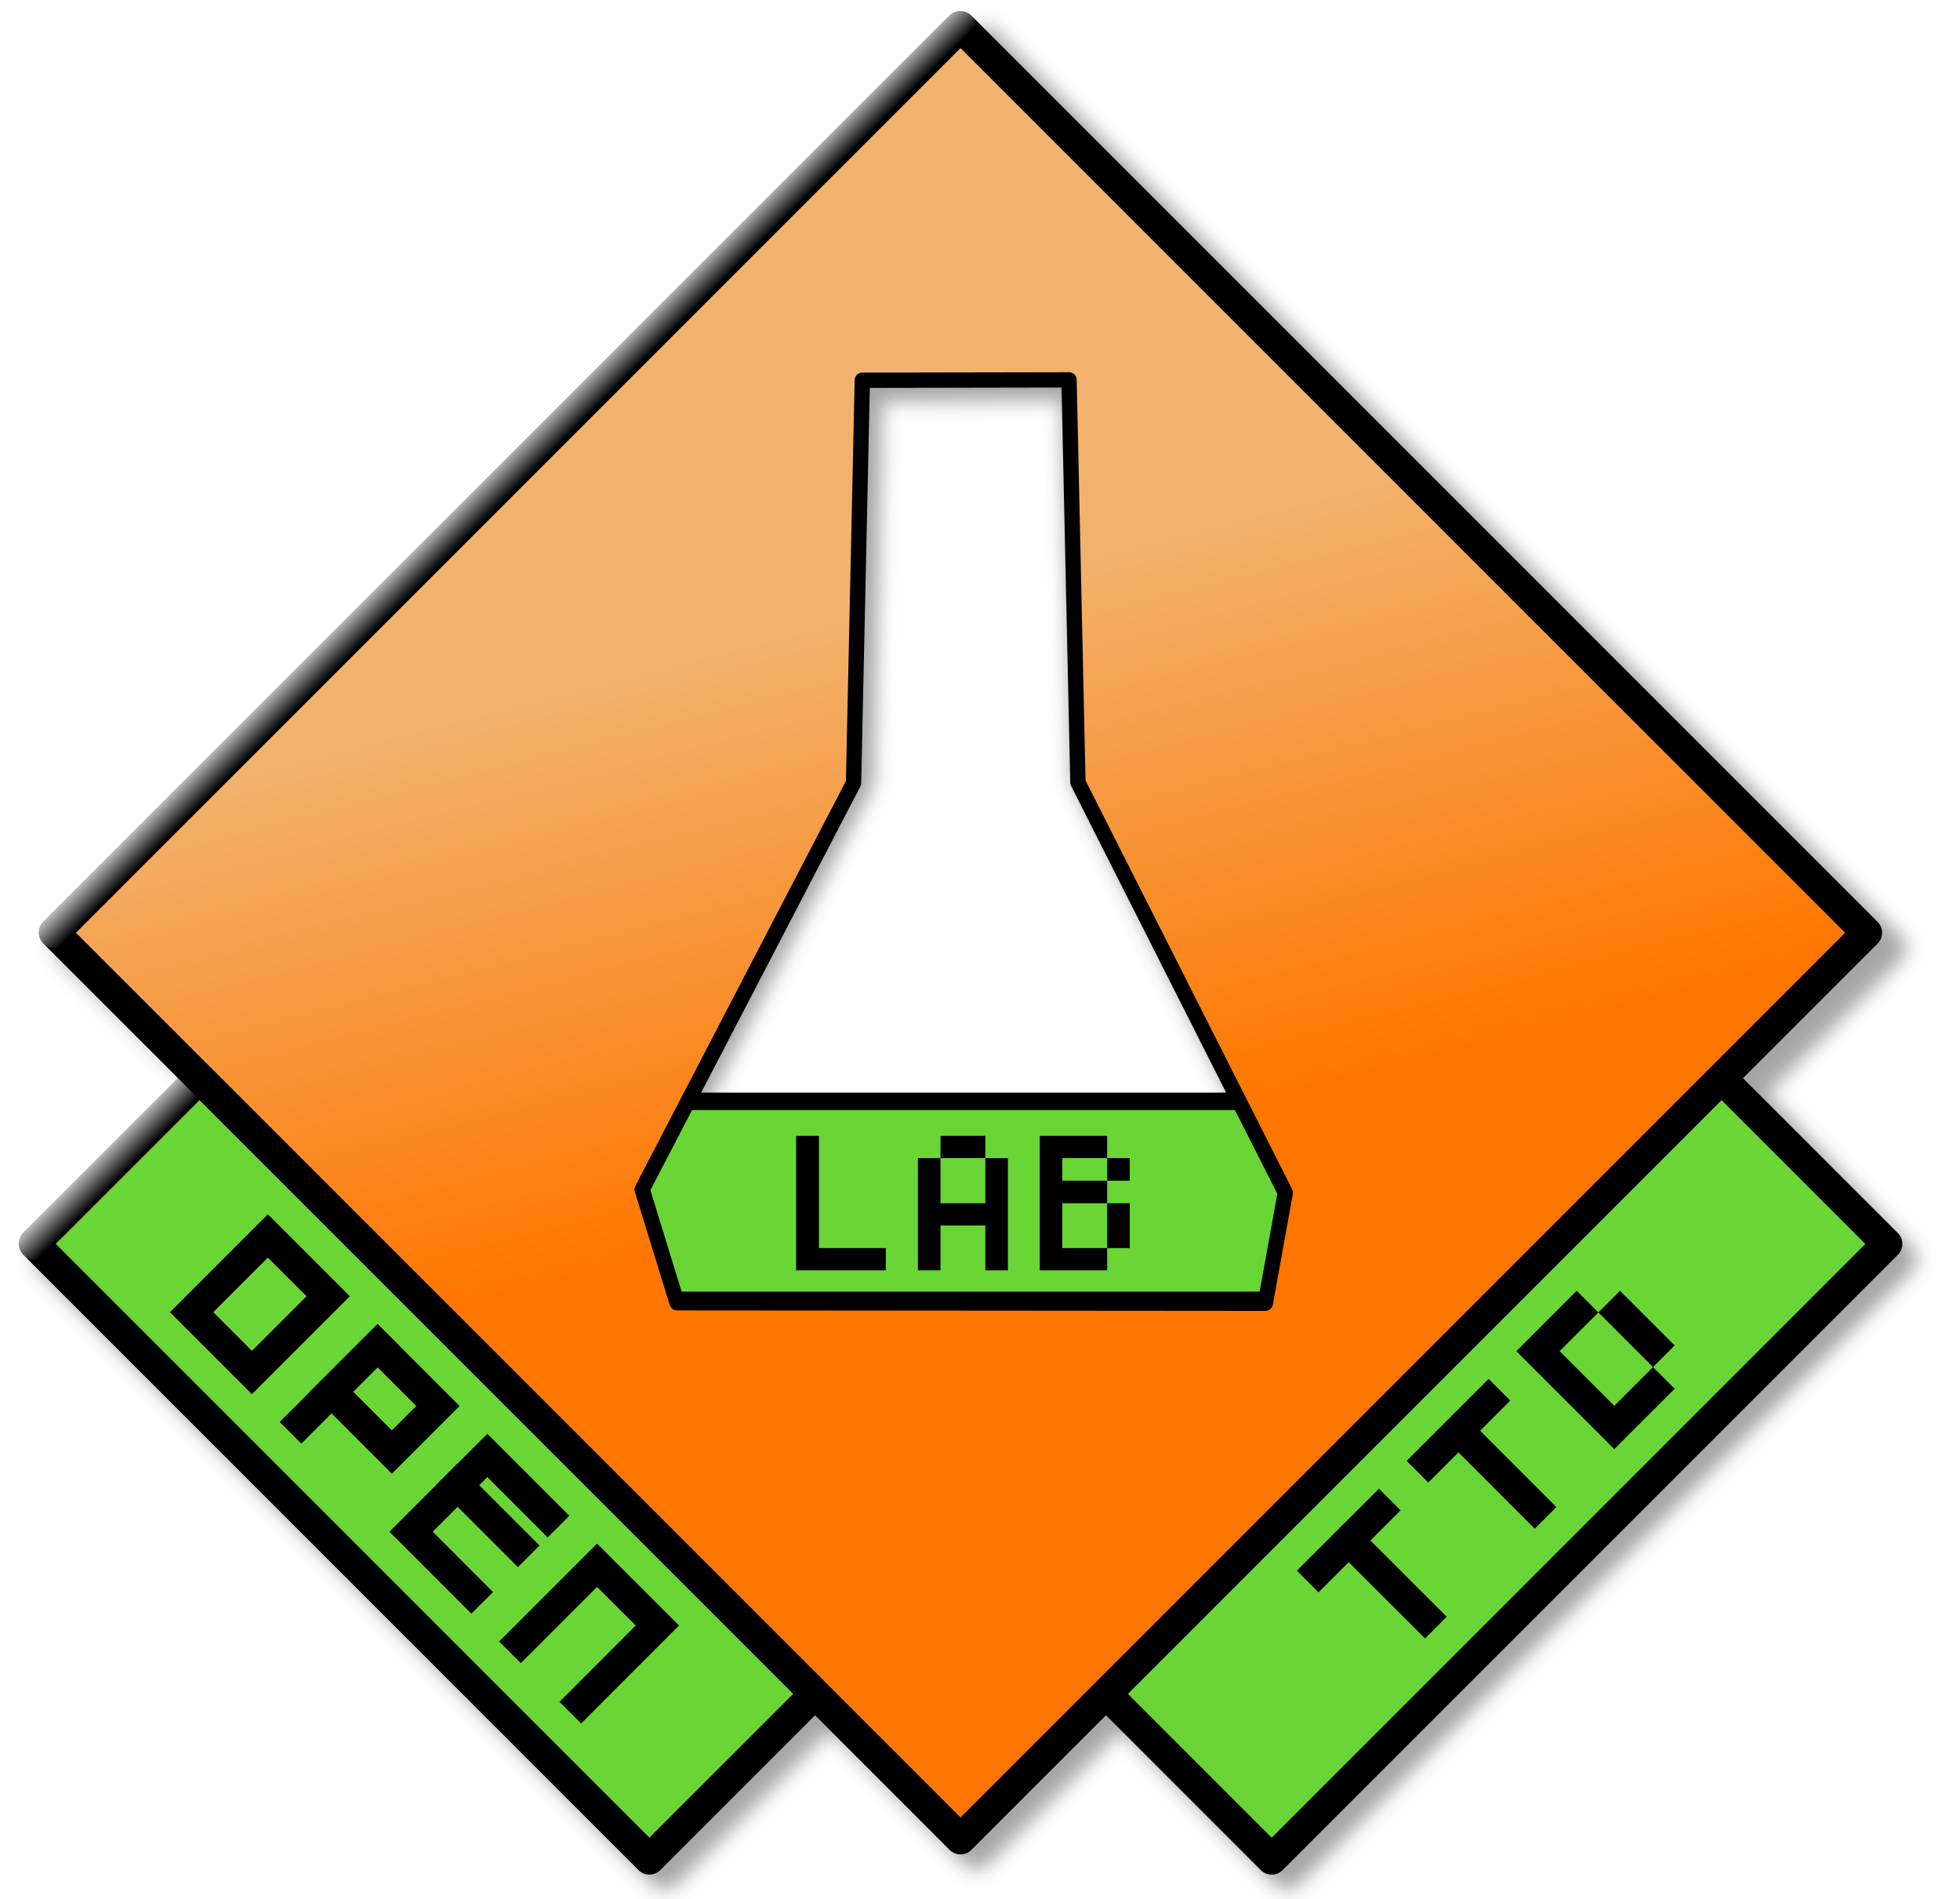
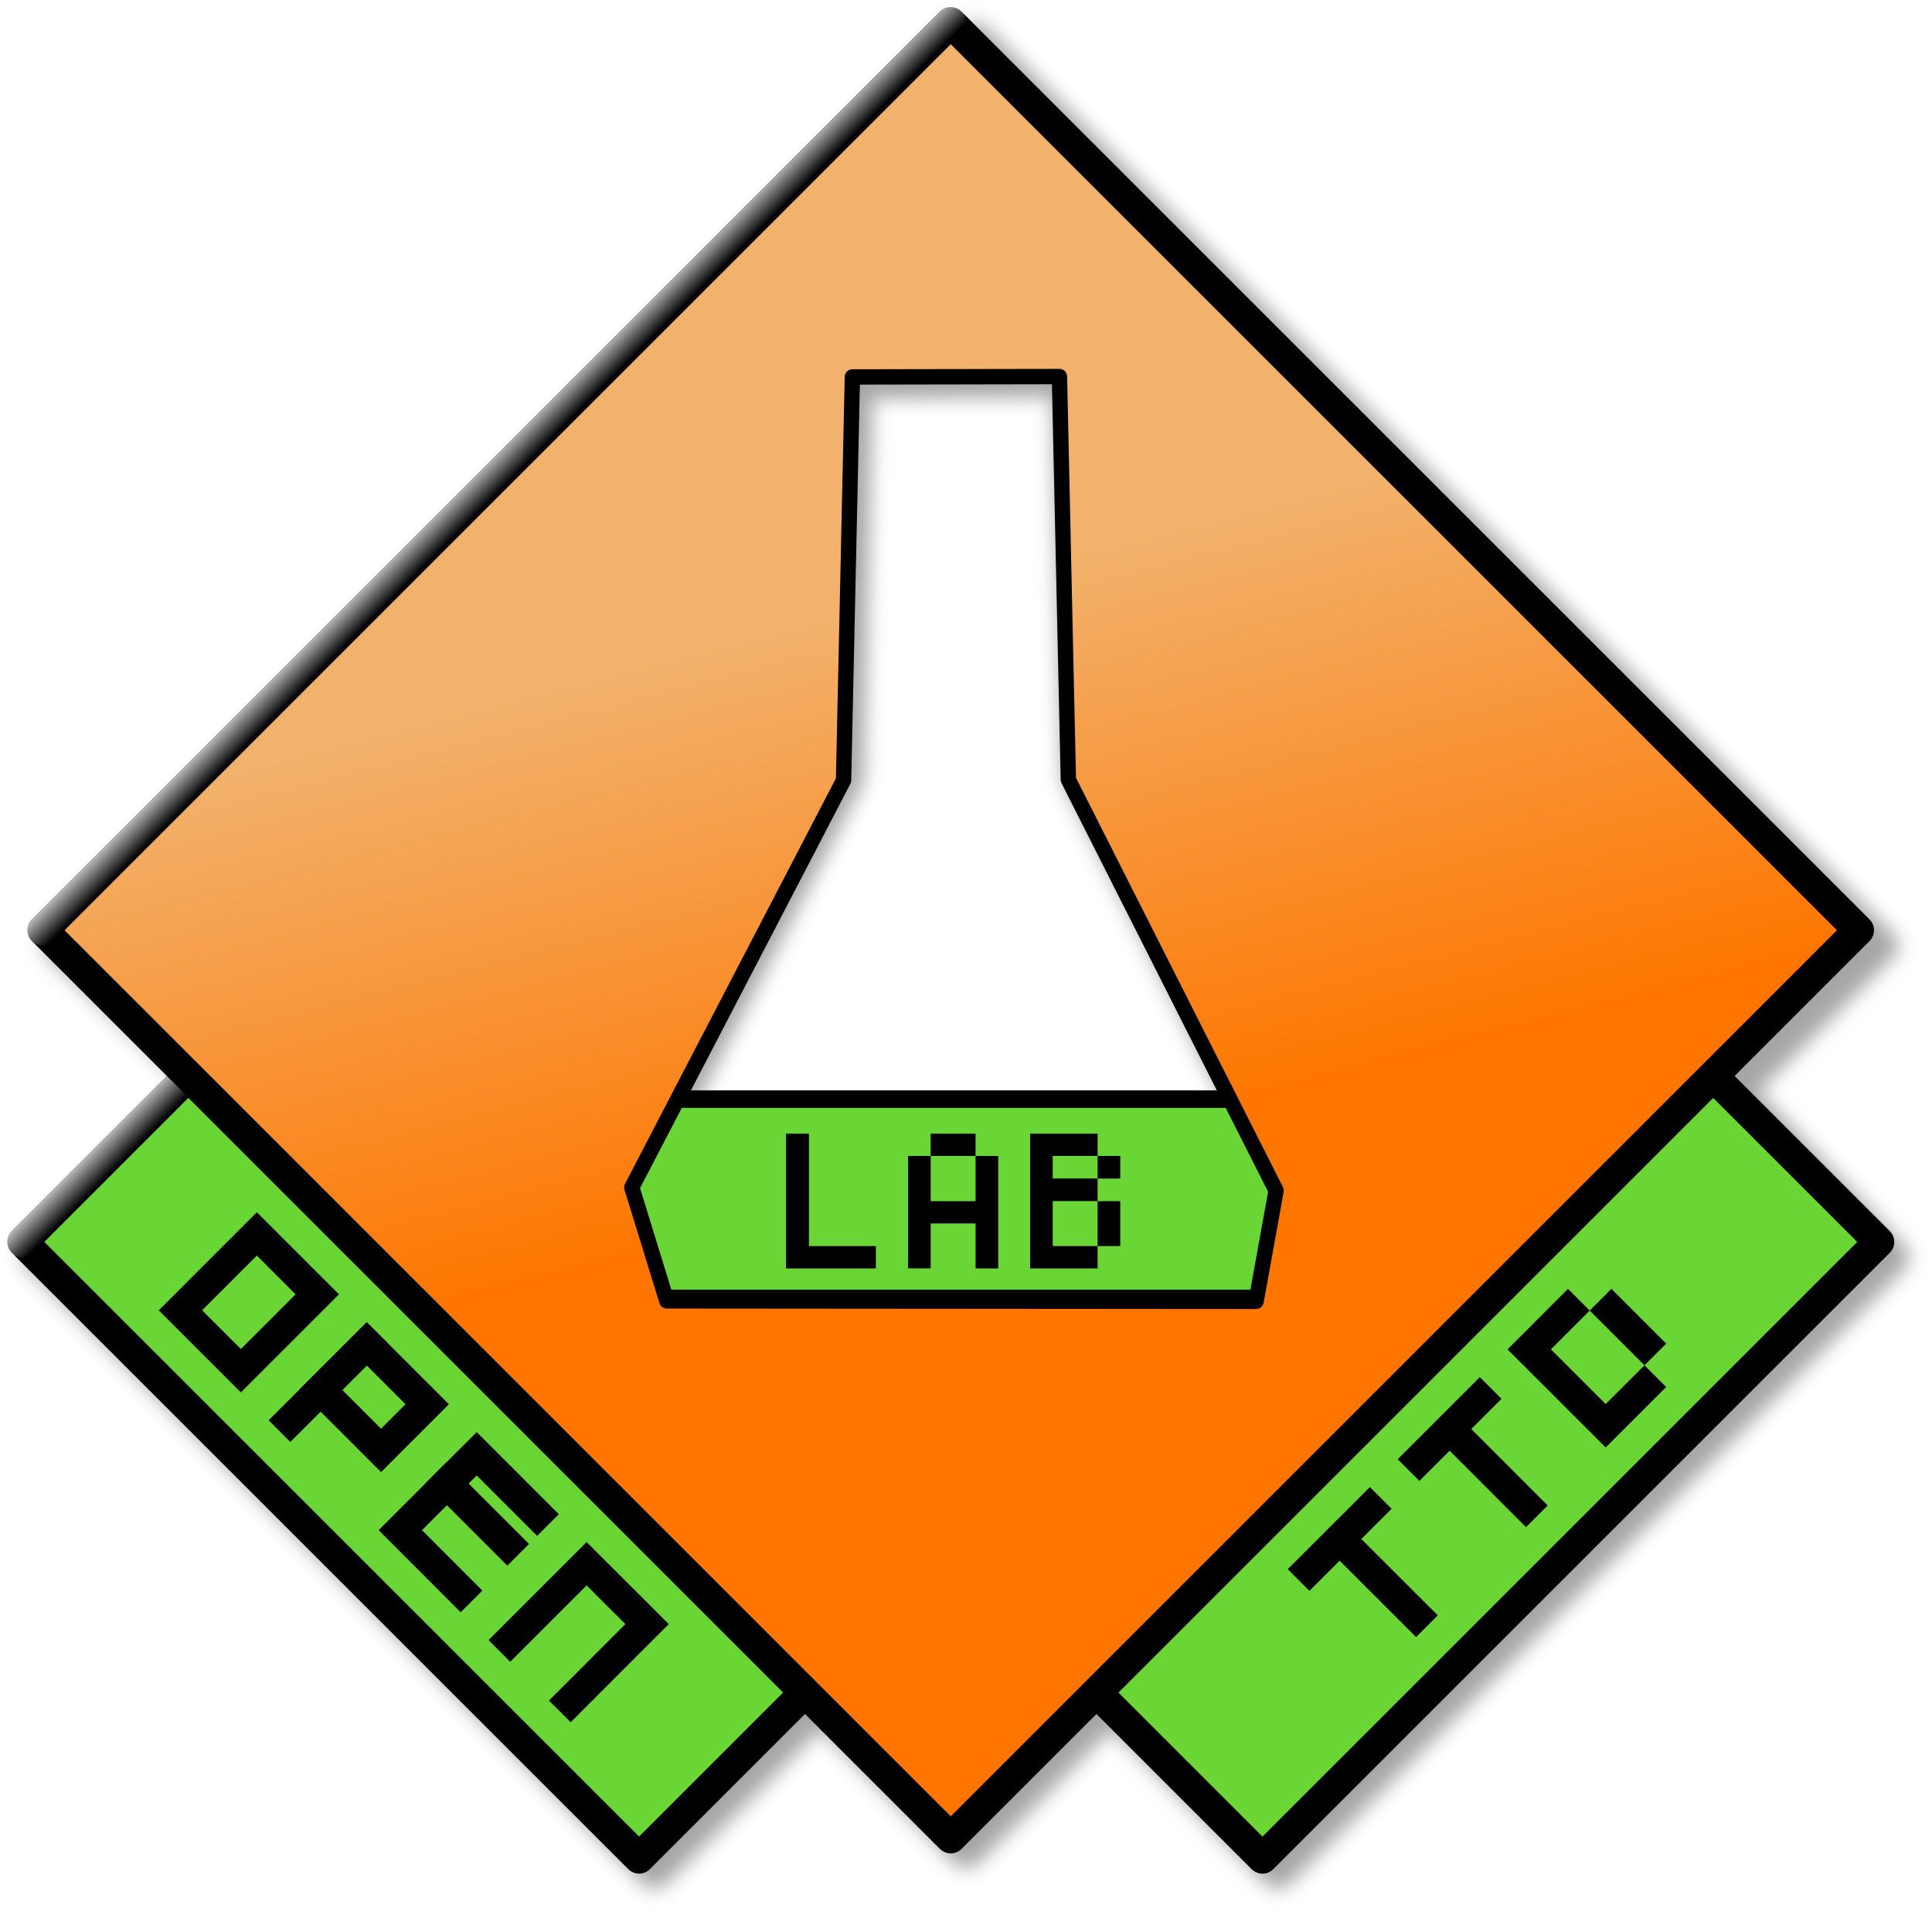
- <svg xmlns="http://www.w3.org/2000/svg" xmlns:xlink="http://www.w3.org/1999/xlink" width="256" height="248" viewBox="0 0 67.73 65.62">
+ <svg xmlns="http://www.w3.org/2000/svg" xmlns:xlink="http://www.w3.org/1999/xlink" width="256" height="254">
  <defs>
    <linearGradient x1="136.33" y1="151.17" x2="117.66" y2="78.46" id="d" xlink:href="#a" gradientUnits="userSpaceOnUse" />
    <linearGradient id="a">
      <stop style="stop-color:#fe7600;stop-opacity:1" offset="0" />
      <stop style="stop-color:#f2b26d;stop-opacity:1" offset="1" />
    </linearGradient>
    <linearGradient x1="312.62" y1="468.59" x2="315.22" y2="471.18" id="e" xlink:href="#b" gradientUnits="userSpaceOnUse" gradientTransform="translate(-2.26 40.46)" />
    <linearGradient id="b">
      <stop style="stop-color:#fff;stop-opacity:1" offset="0" />
      <stop style="stop-color:#fff;stop-opacity:0" offset="1" />
    </linearGradient>
    <linearGradient x1="312.62" y1="468.59" x2="315.22" y2="471.18" id="f" xlink:href="#b" gradientUnits="userSpaceOnUse" gradientTransform="translate(.36 -.15)" />
    <filter id="c" x="-.01" y="-.01" width="1.02" height="1.02">
      <feGaussianBlur stdDeviation="1.22" />
    </filter>
  </defs>
-   <g transform="translate(-65.35 -108.05) scale(.26458)">
+   <g transform="translate(-252.52 -415.54) scale(1.01625)">
    <path d="M128.52 3.47c-.49.02-.95.22-1.32.6L7.66 122.4a2.02 2.02 0 0 0 0 2.84l18.76 17.6L5 163.08a1.98 1.98 0 0 0 0 2.82l80.4 80.4a2 2 0 0 0 2.82 0l20.25-20.25 17.6 17.6c.77.78 2.02.78 2.8 0l17.57-17.57 20.22 20.22c.78.78 2.06.78 2.84 0l80.38-80.4a2 2 0 0 0 0-2.82l-19.05-20.22 17.6-17.59c.77-.78.77-2.06 0-2.84L130.04 4.06a2.78 2.78 0 0 0-.16-.15c-.4-.33-.9-.47-1.37-.44zm10.15 48.86 1.3 49.94 27 53.74-2.56 13.4-74.35-.6-3.6-13.22 27.65-53.1 1.13-49.97z" style="opacity:1;fill:#000;fill-opacity:.35;fill-rule:evenodd;stroke:none;stroke-width:4;stroke-linecap:round;stroke-linejoin:round;stroke-miterlimit:4;stroke-dasharray:none;stroke-dashoffset:0;stroke-opacity:1;filter:url(#c)" transform="translate(247 408.36)" />
    <rect style="fill:#6ad636;fill-opacity:1;stroke:#000;stroke-width:2.278;stroke-dasharray:none;stroke-opacity:1" width="88.14" height="25.99" x="329.04" y="552.23" ry="0" />
    <path style="opacity:1;fill:url(#d);fill-opacity:1;fill-rule:evenodd;stroke:#000;stroke-width:2;stroke-linecap:round;stroke-linejoin:round;stroke-miterlimit:4;stroke-dasharray:none;stroke-dashoffset:0;stroke-opacity:1" d="M125.44 3.47 7.06 121.84l118.38 118.38 118.4-118.38Zm14.18 46.17 1.16 52.57 27.09 53.59-2.61 14.44-76.84-.06-4.56-14.8 27.61-53.09 1.15-52.6z" transform="translate(247 408.36)" />
-     <path transform="rotate(45)" style="opacity:1;fill:#6ad636;fill-opacity:1;fill-rule:evenodd;stroke:#000;stroke-width:4;stroke-linecap:round;stroke-linejoin:round;stroke-miterlimit:4;stroke-dasharray:none;stroke-dashoffset:0;stroke-opacity:1" d="M581.44 195.3h113.67v30.56H581.44z" />
+     <path transform="rotate(45)" style="opacity:1;fill:#6ad636;fill-opacity:1;fill-rule:evenodd;stroke:#000;stroke-width:4;stroke-linecap:round;stroke-linejoin:round;stroke-miterlimit:4;stroke-dasharray:none;stroke-dashoffset:0;stroke-opacity:1" d="M581.44 195.3h113.67v30.56H581.44Z" />
    <path d="m271.41 548.05-21.37 21.37a2 2 0 1 0 2.83 2.82l21.91-21.91z" style="opacity:.7;fill:url(#e);fill-opacity:1;fill-rule:evenodd;stroke:none;stroke-width:4;stroke-linecap:round;stroke-linejoin:round;stroke-miterlimit:4;stroke-dashoffset:0;stroke-opacity:1" />
-     <path transform="rotate(45)" style="opacity:1;fill:none;fill-opacity:1;fill-rule:evenodd;stroke:#000;stroke-width:4;stroke-linecap:round;stroke-linejoin:round;stroke-miterlimit:4;stroke-dasharray:none;stroke-dashoffset:0;stroke-opacity:1" d="M554.57 27.85h167.41v167.41H554.57z" />
+     <path transform="rotate(45)" style="opacity:1;fill:none;fill-opacity:1;fill-rule:evenodd;stroke:#000;stroke-width:4;stroke-linecap:round;stroke-linejoin:round;stroke-miterlimit:4;stroke-dasharray:none;stroke-dashoffset:0;stroke-opacity:1" d="M554.57 27.85h167.41v167.41H554.57Z" />
    <path d="M373.71 410.24a2 2 0 0 0-2.67.2L252.66 528.8a2 2 0 1 0 2.83 2.83l118.38-118.37a2 2 0 0 0-.16-3.03z" style="opacity:.7;fill:url(#f);fill-opacity:1;fill-rule:evenodd;stroke:none;stroke-width:4;stroke-linecap:round;stroke-linejoin:round;stroke-miterlimit:4;stroke-dashoffset:0;stroke-opacity:1" />
-     <path transform="rotate(135)" style="opacity:1;fill:#6ad636;fill-opacity:1;fill-rule:evenodd;stroke:#000;stroke-width:4;stroke-linecap:round;stroke-linejoin:round;stroke-miterlimit:4;stroke-dasharray:none;stroke-dashoffset:0;stroke-opacity:1" d="M54.72-752.59h113.67v30.56H54.72z" />
-     <path transform="rotate(45)" style="fill:none;fill-opacity:1;fill-rule:evenodd;stroke:#000;stroke-width:4;stroke-linecap:round;stroke-linejoin:miter;stroke-miterlimit:4;stroke-dasharray:none;stroke-dashoffset:0;stroke-opacity:1" d="M602.3 203.53h11.14v14.09H602.3zm20.27 0h11.14v8.51h-11.14z" />
+     <path transform="rotate(135)" style="opacity:1;fill:#6ad636;fill-opacity:1;fill-rule:evenodd;stroke:#000;stroke-width:4;stroke-linecap:round;stroke-linejoin:round;stroke-miterlimit:4;stroke-dasharray:none;stroke-dashoffset:0;stroke-opacity:1" d="M54.72-752.59h113.67v30.56H54.72Z" />
+     <path transform="rotate(45)" style="fill:none;fill-opacity:1;fill-rule:evenodd;stroke:#000;stroke-width:4;stroke-linecap:round;stroke-linejoin:miter;stroke-miterlimit:4;stroke-dasharray:none;stroke-dashoffset:0;stroke-opacity:1" d="M602.3 203.53h11.14v14.09H602.3Zm20.27 0h11.14v8.51h-11.14z" />
    <path d="m308.55 616.32-7.87-7.88 9.96-9.96 7.88 7.88m-3.51 16.42 9.96-9.96 7.88 7.87-9.96 9.97" style="fill:none;fill-opacity:1;fill-rule:evenodd;stroke:#000;stroke-width:4;stroke-linecap:square;stroke-linejoin:miter;stroke-miterlimit:4;stroke-dashoffset:0;stroke-opacity:1" />
    <path d="m445.05 584.86 1.41 1.42 9.97 9.96 1.41 1.42 1.41-1.42 6.48-6.47-2.83-2.83 2.83-2.83-7.14-7.14-2.83 2.83-2.83-2.83-6.47 6.48zm5.65 0 5.06-5.06 7.14 7.14-5.06 5.06z" style="fill:#000;fill-opacity:1;fill-rule:evenodd;stroke:none;stroke-width:4;stroke-linecap:round;stroke-linejoin:miter;stroke-miterlimit:4;stroke-dasharray:none;stroke-dashoffset:0;stroke-opacity:1" />
    <path d="m427.1 605.65-7.89 7.88m13.91 6.02-9.97-9.96m18.28-18.28-7.88 7.88m13.9 6.03-9.96-9.97m-141.19-11.1-9.96 9.96" style="fill:none;fill-opacity:1;fill-rule:evenodd;stroke:#000;stroke-width:4;stroke-linecap:square;stroke-linejoin:round;stroke-miterlimit:4;stroke-dashoffset:0;stroke-opacity:1" />
    <path d="m306.75 602.36 7.88 7.88" style="fill:none;fill-opacity:1;fill-rule:evenodd;stroke:#000;stroke-width:4;stroke-linecap:square;stroke-linejoin:miter;stroke-miterlimit:4;stroke-dashoffset:0;stroke-opacity:1" />
-     <path style="fill:none" d="M378.6 541.03h17.03v16.67H378.6z" />
-     <path style="fill:none" d="M370.8 546.7h14.19v.35H370.8z" />
+     <path style="fill:none" d="M378.6 541.03h17.03v16.67H378.6Z" />
+     <path style="fill:none" d="M370.8 546.7h14.19v.35H370.8Z" />
    <path style="fill:none" d="M365.48 539.96h23.77v13.12h-23.77z" />
    <path style="fill:none" d="M322.91 515.13h63.85v29.8h-63.85z" />
  </g>
-   <path d="M27.51 39.25v4.65h3.1v-.77H28.3v-3.88h-.78zm4.99 0v.77h1.55v-.77H32.5zm1.55.77v1.56H32.5v-1.56h-.78v3.88h.78v-1.55h1.55v1.55h.78v-3.88h-.78zm1.88-.77v4.65h2.33v-.77h-1.55v-1.55h1.55v-.78h-1.55v-.78h1.55v-.77h-2.33zm2.33.77v.78h.78v-.78h-.78zm0 1.56v1.55h.78v-1.55h-.78z" />
+   <path d="M104.15 150.24v17.86h11.91v-2.96h-8.87v-14.9h-3zm19.17 0v2.95h5.95v-2.95zm5.95 2.95v6h-5.95v-6h-3v14.9h3v-5.95h5.95v5.96h3v-14.9zm7.23-2.95v17.86h8.94v-2.96h-5.95v-5.96h5.95v-3h-5.95v-2.99h5.95v-2.95zm8.94 2.95v3h3v-3zm0 6v5.95h3v-5.96z" style="stroke-width:3.841" />
</svg>
